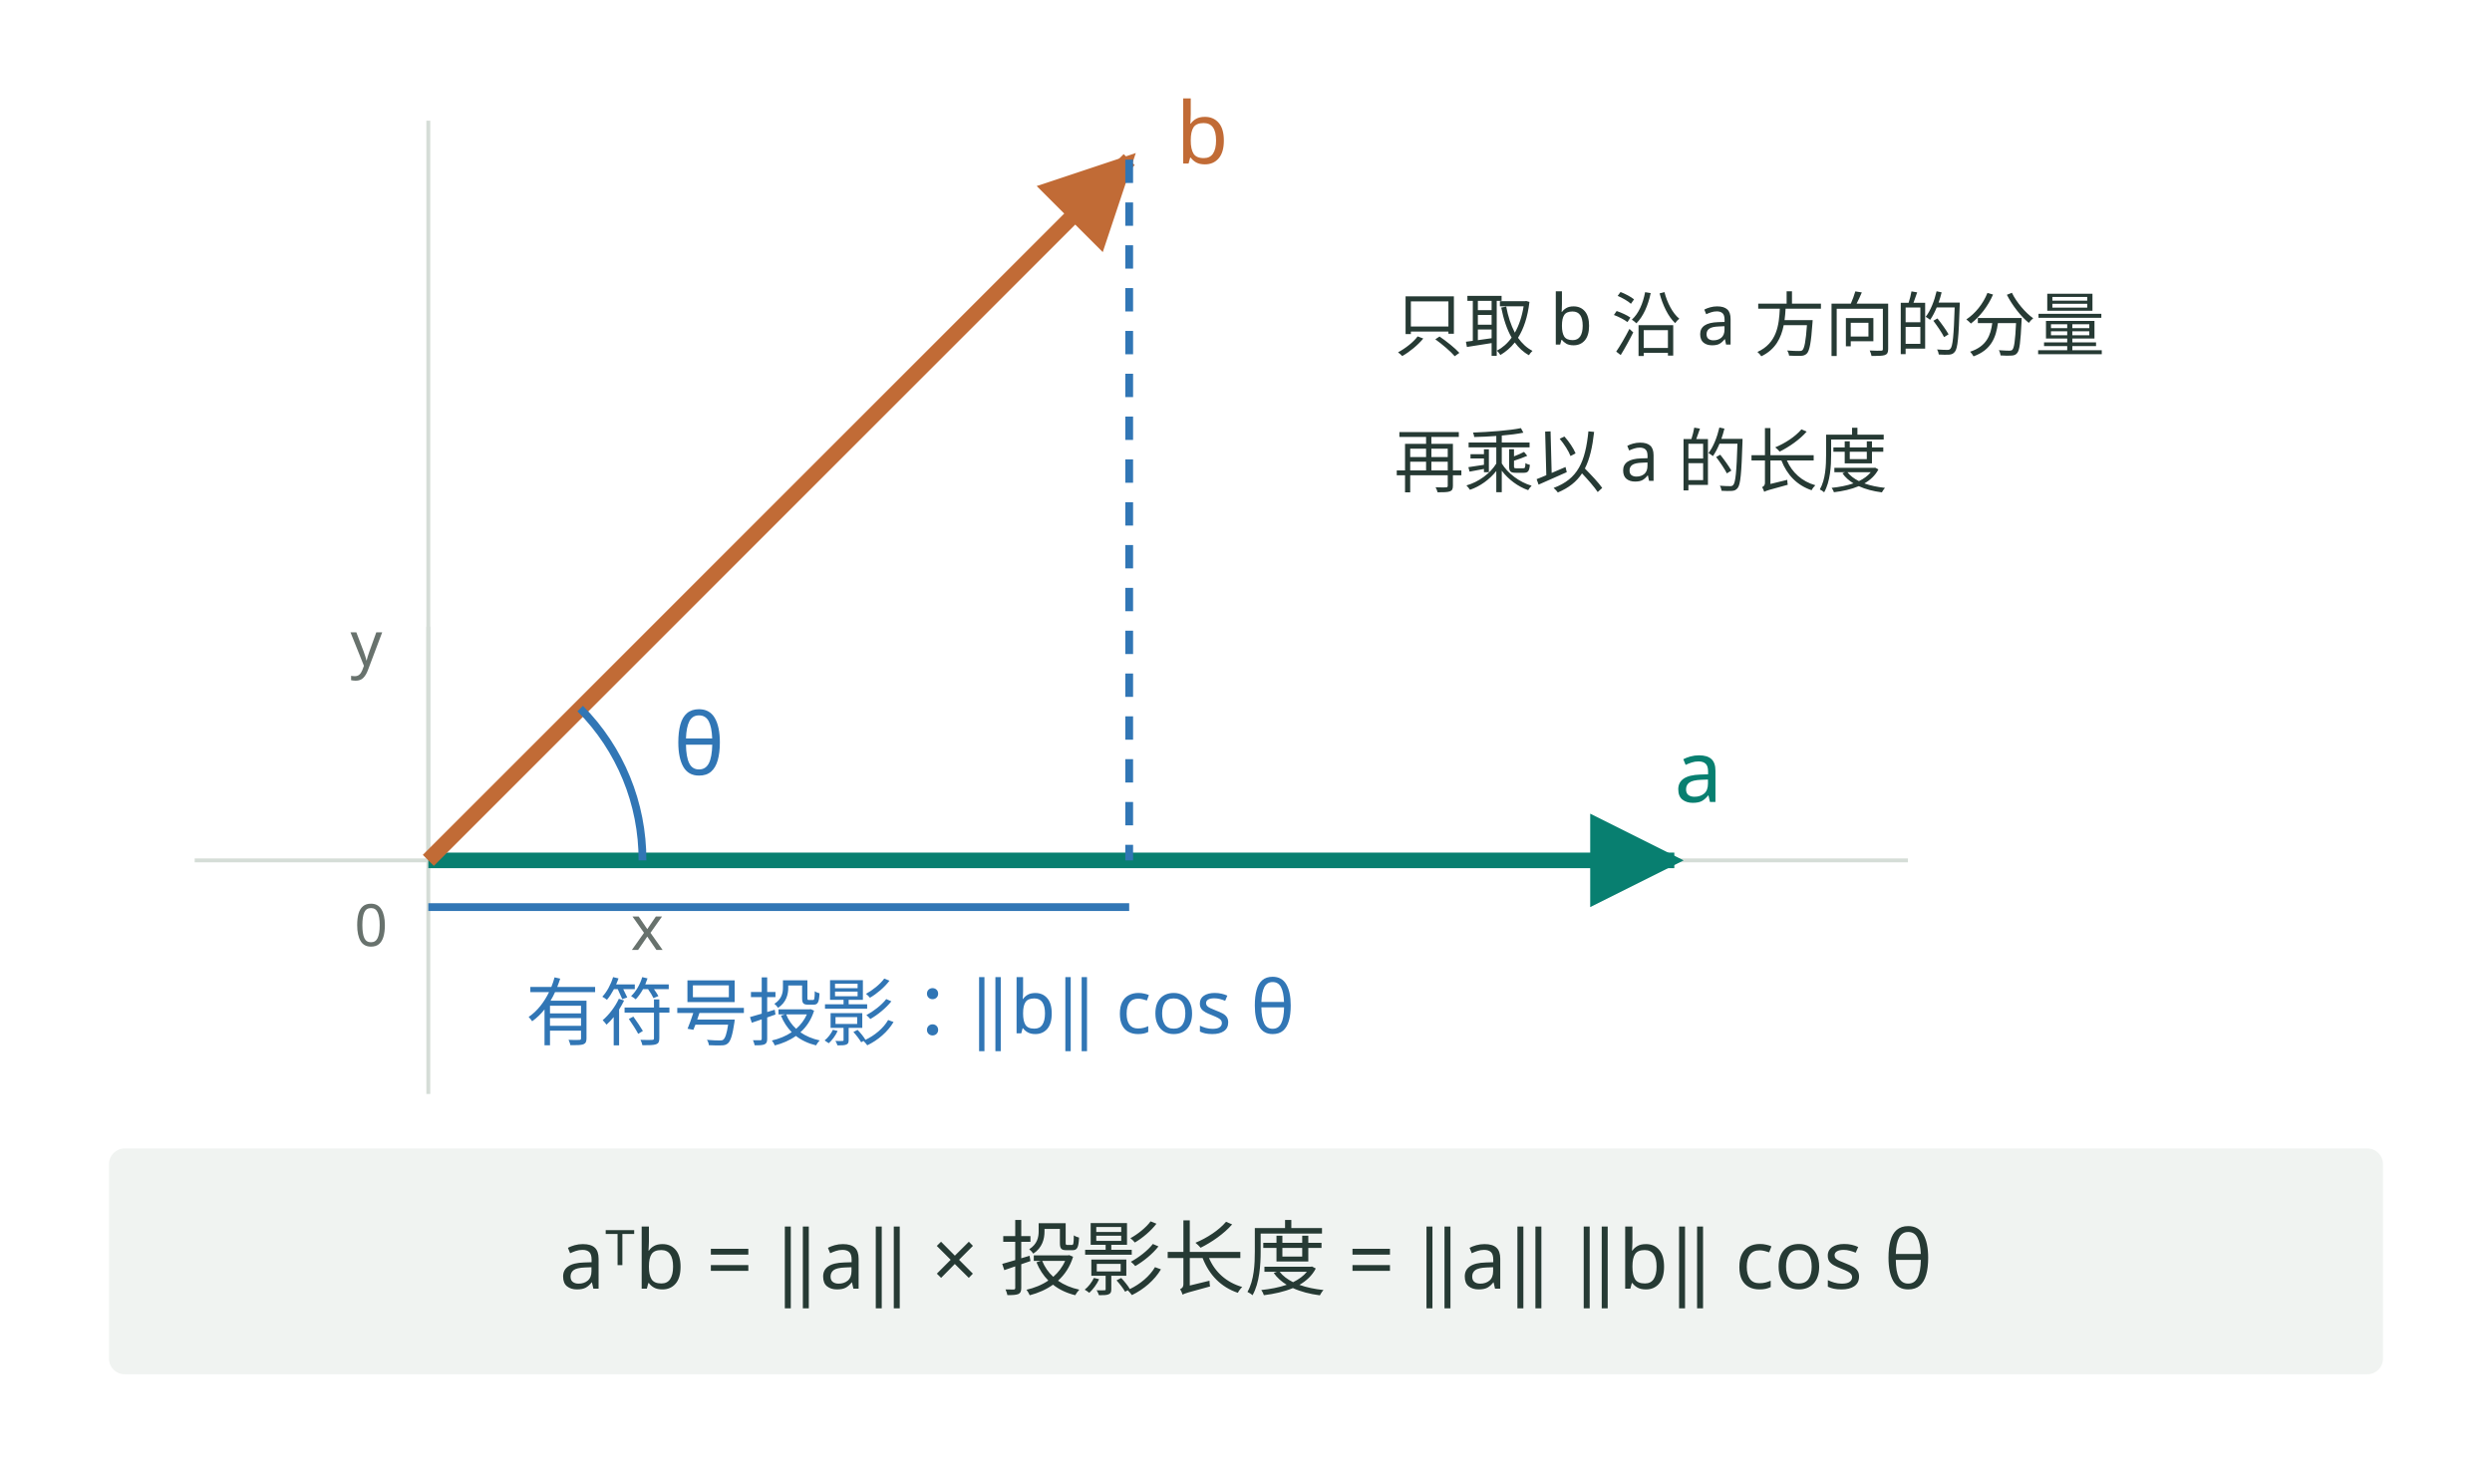
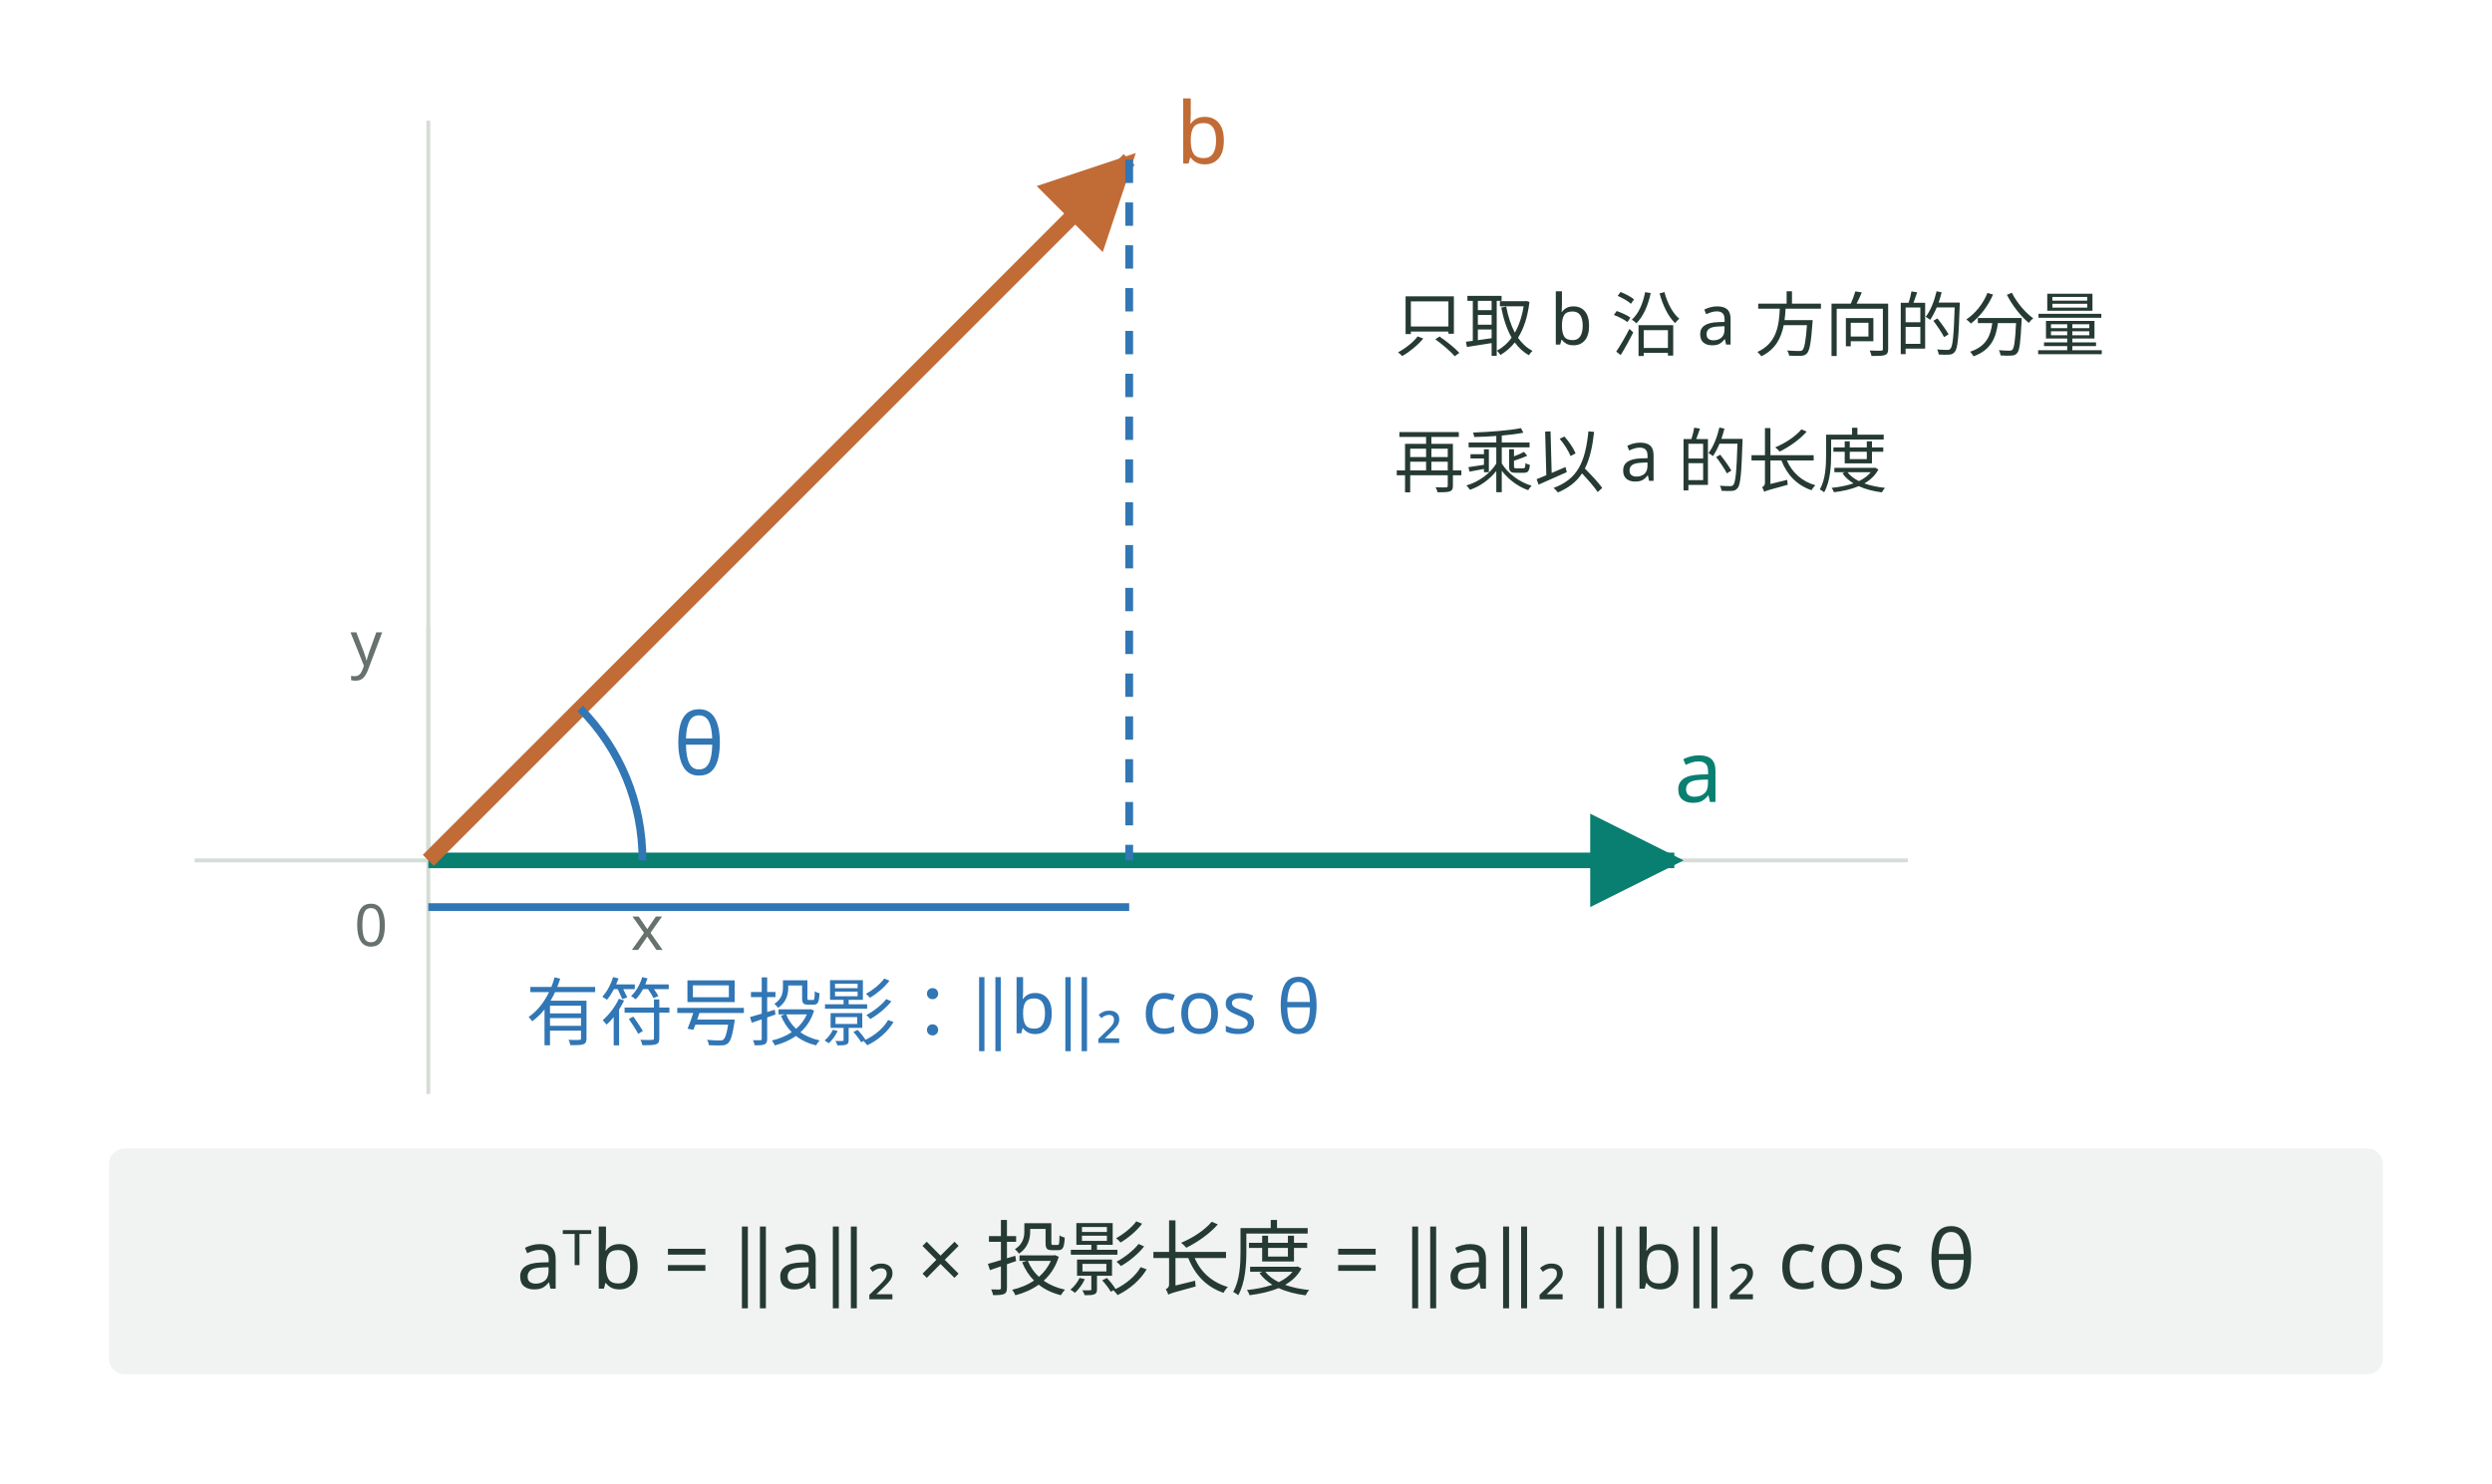
<svg xmlns="http://www.w3.org/2000/svg" viewBox="0 59 640 381" role="img" aria-labelledby="title desc">
  <defs>
    <marker id="green" viewBox="0 0 10 10" refX="9" refY="5" markerWidth="6" markerHeight="6" orient="auto">
      <path d="M0 0L10 5L0 10Z" fill="#087f70" />
    </marker>
    <marker id="red" viewBox="0 0 10 10" refX="9" refY="5" markerWidth="6" markerHeight="6" orient="auto">
      <path d="M0 0L10 5L0 10Z" fill="#c16b36" />
    </marker>
    <marker id="blue" viewBox="0 0 10 10" refX="9" refY="5" markerWidth="6" markerHeight="6" orient="auto">
      <path d="M0 0L10 5L0 10Z" fill="#3176b5" />
    </marker>
    <marker id="ink" viewBox="0 0 10 10" refX="9" refY="5" markerWidth="6" markerHeight="6" orient="auto">
      <path d="M0 0L10 5L0 10Z" fill="#263a34" />
    </marker>
  </defs>
  <g font-family="PingFang SC, Microsoft YaHei, sans-serif">
    <line x1="50" y1="280" x2="170" y2="280" stroke="#d5ddd7" stroke-width="1" />
    <line x1="110" y1="220" x2="110" y2="340" stroke="#d5ddd7" stroke-width="1" />
    <text x="162" y="303" font-size="16" fill="#68726d" text-anchor="start">x</text>
    <text x="90" y="230" font-size="16" fill="#68726d" text-anchor="start">y</text>
    <text x="91" y="302" font-size="15" fill="#68726d" text-anchor="start">0</text>
    <line x1="110" y1="280" x2="490" y2="280" stroke="#d5ddd7" stroke-width="1" />
    <line x1="110" y1="280" x2="110" y2="90" stroke="#d5ddd7" stroke-width="1" />
    <line x1="110" y1="280" x2="430" y2="280" stroke="#087f70" stroke-width="4" marker-end="url(#green)" />
    <line x1="110" y1="280" x2="290" y2="100" stroke="#c16b36" stroke-width="4" marker-end="url(#red)" />
    <line x1="290" y1="100" x2="290" y2="280" stroke="#3176b5" stroke-width="2" stroke-dasharray="6 5" />
    <line x1="110" y1="292" x2="290" y2="292" stroke="#3176b5" stroke-width="2" />
    <text x="430" y="265" font-size="22" fill="#087f70" text-anchor="start">a</text>
    <text x="302" y="101" font-size="22" fill="#c16b36" text-anchor="start">b</text>
    <path d="M165 280 A55 55 0 0 0 149 241" fill="none" stroke="#3176b5" stroke-width="2" />
    <text x="173" y="258" font-size="22" fill="#3176b5" text-anchor="start">θ</text>
-     <text x="135" y="326" font-size="19" fill="#3176b5" text-anchor="start">有符号投影：‖b‖ cos θ</text>
+     <text x="135" y="326" font-size="19" fill="#3176b5" text-anchor="start">有符号投影：‖b‖₂ cos θ</text>
    <text x="358" y="149" font-size="18" fill="#263a34" text-anchor="start">只取 b 沿 a 方向的分量</text>
    <text x="358" y="184" font-size="18" fill="#263a34" text-anchor="start">再乘以 a 的长度</text>
    <rect x="28" y="354" width="584" height="58" rx="4" fill="#f0f3f1" stroke="none" />
-     <text x="320" y="390" font-size="21" fill="#263a34" text-anchor="middle">aᵀb = ‖a‖ × 投影长度 = ‖a‖ ‖b‖ cos θ</text>
+     <text x="320" y="390" font-size="21" fill="#263a34" text-anchor="middle">aᵀb = ‖a‖₂ × 投影长度 = ‖a‖₂ ‖b‖₂ cos θ</text>
  </g>
</svg>
